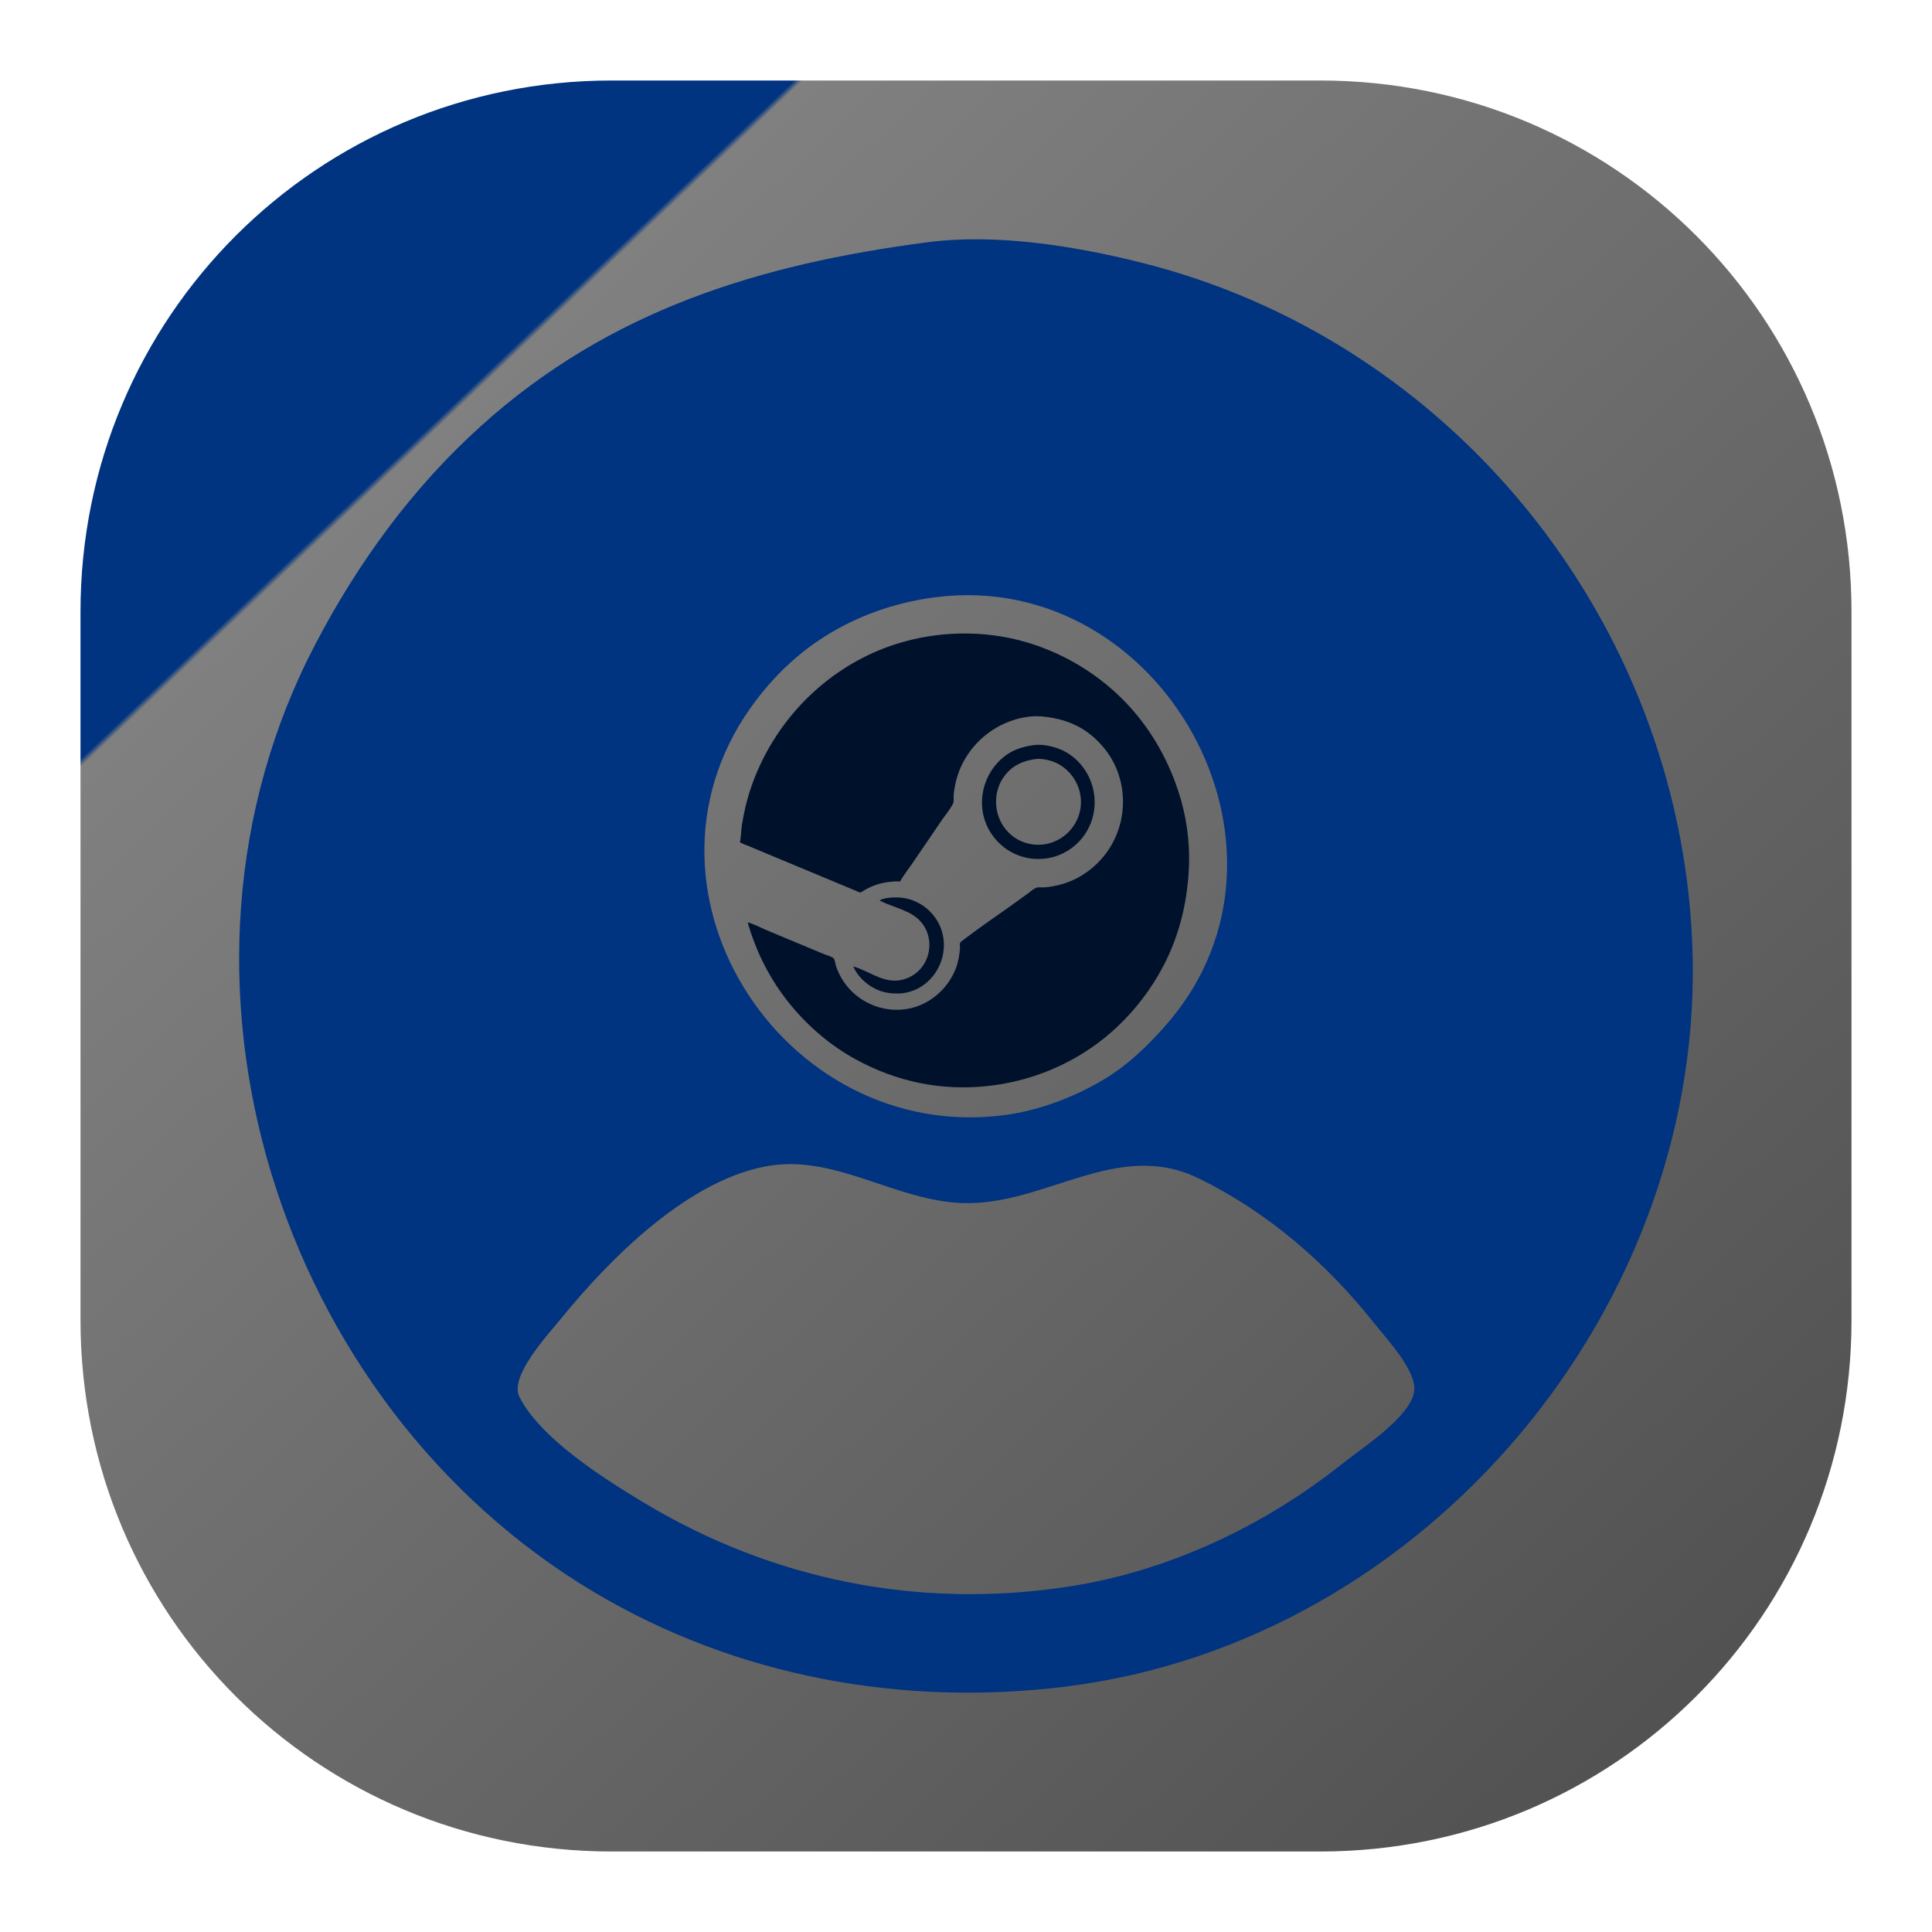
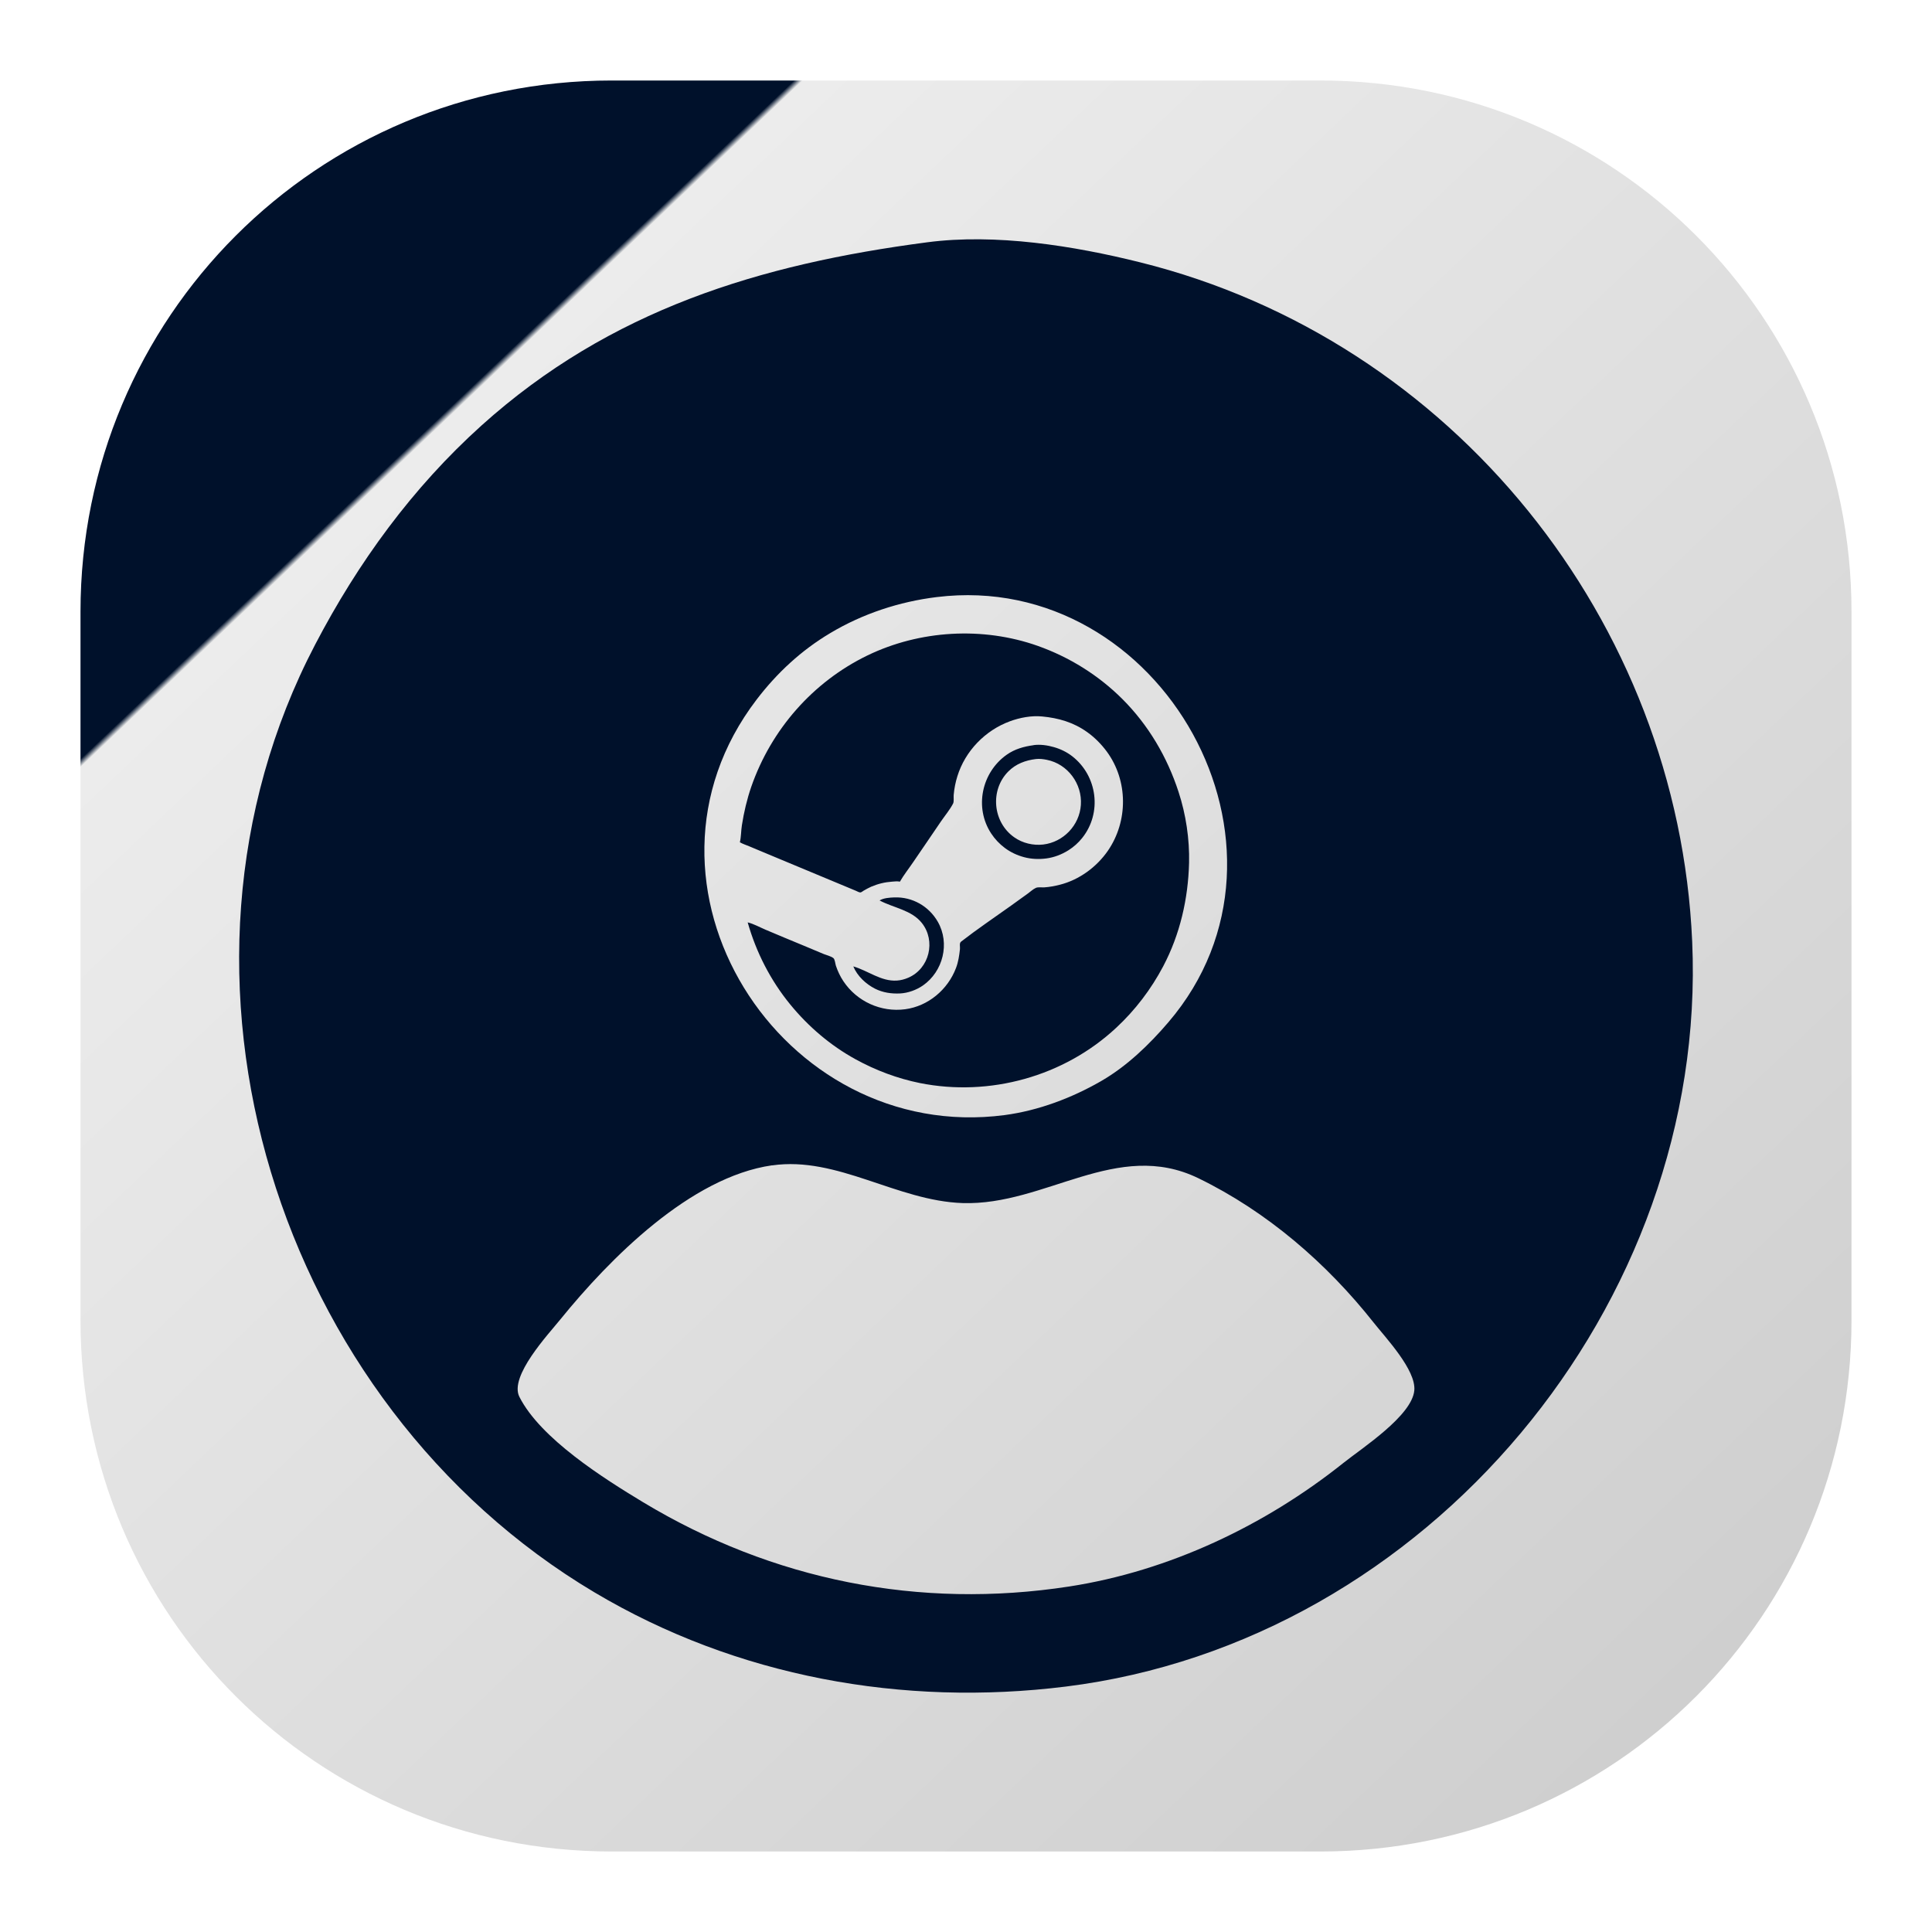
<svg xmlns="http://www.w3.org/2000/svg" version="1.1" id="svg1" width="24" height="24" viewBox="0 0 24 24" xml:space="preserve">
  <defs id="defs1">
    <linearGradient x1="22.188" y1="23.062" x2="5.319" y2="5.324" gradientUnits="userSpaceOnUse" gradientTransform="scale(0.75)" spreadMethod="pad" id="linearGradient3">
-       <stop style="stop-opacity:1;stop-color:#4d4d4d" offset="0" id="stop1" />
-       <stop style="stop-opacity:1;stop-color:#808080" offset="0.997" id="stop2" />
-       <stop style="stop-opacity:1;stop-color:#003380" offset="1" id="stop3" />
+       <stop style="stop-opacity:1;stop-color:#cccccc" offset="0" id="stop1" />
+       <stop style="stop-opacity:1;stop-color:#ececec" offset="0.997" id="stop2" />
+       <stop style="stop-opacity:1;stop-color:#00112b" offset="1" id="stop3" />
    </linearGradient>
  </defs>
  <g id="g1">
    <path id="path3" d="m 5.699,0.75 h 6.602 c 2.742,0 4.949,2.207 4.949,4.949 v 6.602 c 0,2.742 -2.207,4.949 -4.949,4.949 H 5.699 C 2.957,17.25 0.75,15.043 0.75,12.301 V 5.699 C 0.75,2.957 2.957,0.75 5.699,0.75 Z" style="fill:url(#linearGradient3);stroke:none" transform="scale(1.333333)" />
-     <path style="fill:#003380;stroke:none;stroke-width:0.856" d="M 11.517,3.01 C 9.441,3.282 7.579,3.848 5.981,5.286 5.122,6.06 4.448,6.987 3.915,8.007 1.763,12.123 3.444,17.437 7.385,19.781 c 1.766,1.051 3.832,1.422 5.856,1.17 4.491,-0.559 7.978,-4.746 7.78,-9.254 C 20.847,7.715 18.046,4.224 14.164,3.259 13.339,3.053 12.366,2.898 11.517,3.01 m 0.12,4.407 c 2.796,-0.343 4.729,3.119 2.876,5.283 -0.237,0.277 -0.514,0.544 -0.83,0.727 -0.367,0.212 -0.782,0.369 -1.203,0.425 C 9.701,14.217 7.646,10.983 9.4,8.689 9.653,8.358 9.955,8.078 10.313,7.865 10.716,7.624 11.171,7.474 11.637,7.417 M 9.591,14.477 c 0.811,-0.117 1.549,0.441 2.367,0.468 1.029,0.033 1.918,-0.799 2.928,-0.309 0.852,0.414 1.594,1.055 2.179,1.795 0.147,0.186 0.528,0.588 0.504,0.842 -0.03,0.315 -0.647,0.714 -0.878,0.898 -0.977,0.78 -2.167,1.345 -3.409,1.537 -1.86,0.287 -3.685,-0.077 -5.295,-1.048 -0.485,-0.293 -1.273,-0.789 -1.535,-1.308 -0.129,-0.256 0.36,-0.777 0.51,-0.963 0.611,-0.753 1.613,-1.767 2.629,-1.913 z" id="path1" />
+     <path style="fill:#00112b;stroke:none;stroke-width:0.856;fill-opacity:1" d="M 11.517,3.01 C 9.441,3.282 7.579,3.848 5.981,5.286 5.122,6.06 4.448,6.987 3.915,8.007 1.763,12.123 3.444,17.437 7.385,19.781 c 1.766,1.051 3.832,1.422 5.856,1.17 4.491,-0.559 7.978,-4.746 7.78,-9.254 C 20.847,7.715 18.046,4.224 14.164,3.259 13.339,3.053 12.366,2.898 11.517,3.01 m 0.12,4.407 c 2.796,-0.343 4.729,3.119 2.876,5.283 -0.237,0.277 -0.514,0.544 -0.83,0.727 -0.367,0.212 -0.782,0.369 -1.203,0.425 C 9.701,14.217 7.646,10.983 9.4,8.689 9.653,8.358 9.955,8.078 10.313,7.865 10.716,7.624 11.171,7.474 11.637,7.417 M 9.591,14.477 c 0.811,-0.117 1.549,0.441 2.367,0.468 1.029,0.033 1.918,-0.799 2.928,-0.309 0.852,0.414 1.594,1.055 2.179,1.795 0.147,0.186 0.528,0.588 0.504,0.842 -0.03,0.315 -0.647,0.714 -0.878,0.898 -0.977,0.78 -2.167,1.345 -3.409,1.537 -1.86,0.287 -3.685,-0.077 -5.295,-1.048 -0.485,-0.293 -1.273,-0.789 -1.535,-1.308 -0.129,-0.256 0.36,-0.777 0.51,-0.963 0.611,-0.753 1.613,-1.767 2.629,-1.913 z" id="path1" />
    <path style="fill:#00112b;stroke:none;stroke-width:0.519" d="m 9.191,10.463 c 0.036,0.021 0.078,0.034 0.116,0.05 0.076,0.032 0.152,0.063 0.227,0.095 0.218,0.091 0.437,0.182 0.655,0.273 0.114,0.048 0.227,0.095 0.341,0.142 0.034,0.014 0.069,0.028 0.103,0.043 0.016,0.007 0.034,0.018 0.051,0.02 0.015,0.002 0.031,-0.014 0.043,-0.021 0.031,-0.018 0.062,-0.035 0.095,-0.05 0.084,-0.036 0.171,-0.057 0.262,-0.063 0.031,-0.002 0.064,-0.007 0.095,2.42e-4 0.048,-0.084 0.11,-0.161 0.164,-0.241 0.115,-0.169 0.231,-0.337 0.345,-0.506 0.05,-0.073 0.11,-0.144 0.151,-0.222 0.014,-0.027 0.005,-0.078 0.008,-0.108 0.007,-0.079 0.022,-0.157 0.046,-0.233 0.097,-0.313 0.345,-0.569 0.652,-0.682 0.125,-0.046 0.269,-0.073 0.401,-0.06 0.203,0.019 0.39,0.073 0.559,0.194 0.094,0.067 0.175,0.149 0.244,0.242 0.266,0.362 0.266,0.866 0.013,1.233 -0.14,0.202 -0.355,0.36 -0.595,0.421 -0.064,0.016 -0.129,0.029 -0.195,0.033 -0.03,0.002 -0.075,-0.006 -0.103,0.006 -0.035,0.015 -0.069,0.048 -0.1,0.07 -0.07,0.05 -0.139,0.1 -0.208,0.15 -0.207,0.148 -0.421,0.292 -0.622,0.448 -0.025,0.019 -0.011,0.064 -0.014,0.092 -0.009,0.081 -0.02,0.159 -0.049,0.235 -0.101,0.268 -0.345,0.475 -0.632,0.513 -0.3,0.04 -0.599,-0.096 -0.767,-0.348 -0.04,-0.06 -0.07,-0.124 -0.093,-0.192 -0.008,-0.023 -0.012,-0.08 -0.031,-0.095 -0.03,-0.024 -0.083,-0.036 -0.118,-0.05 -0.082,-0.034 -0.164,-0.069 -0.246,-0.103 -0.16,-0.065 -0.319,-0.133 -0.479,-0.2 -0.071,-0.03 -0.147,-0.073 -0.222,-0.091 0.105,0.371 0.284,0.721 0.529,1.02 0.224,0.274 0.499,0.509 0.81,0.68 0.251,0.138 0.52,0.239 0.801,0.296 0.866,0.173 1.789,-0.082 2.437,-0.686 0.237,-0.22 0.434,-0.479 0.585,-0.765 0.209,-0.397 0.31,-0.839 0.321,-1.285 0.007,-0.294 -0.039,-0.602 -0.131,-0.882 -0.141,-0.433 -0.374,-0.829 -0.697,-1.152 -0.296,-0.296 -0.658,-0.521 -1.052,-0.661 C 12.209,7.782 11.427,7.827 10.776,8.142 10.097,8.471 9.579,9.064 9.332,9.775 9.279,9.93 9.241,10.09 9.216,10.252 c -0.011,0.069 -0.009,0.144 -0.025,0.211 M 12.84,9.257 c -0.12,0.016 -0.235,0.048 -0.335,0.119 -0.311,0.22 -0.404,0.656 -0.192,0.978 0.046,0.07 0.103,0.13 0.17,0.18 0.071,0.053 0.152,0.091 0.238,0.114 0.089,0.024 0.184,0.028 0.276,0.016 0.098,-0.013 0.192,-0.049 0.276,-0.102 0.065,-0.041 0.122,-0.092 0.17,-0.152 0.25,-0.312 0.19,-0.772 -0.124,-1.016 -0.067,-0.052 -0.146,-0.09 -0.227,-0.113 -0.079,-0.023 -0.17,-0.036 -0.252,-0.025 m 0.03,0.173 c 0.044,-0.005 0.092,0.001 0.135,0.01 0.259,0.052 0.44,0.298 0.422,0.56 -0.017,0.253 -0.217,0.462 -0.468,0.492 -0.062,0.007 -0.126,0.003 -0.187,-0.012 -0.062,-0.015 -0.121,-0.041 -0.173,-0.078 -0.267,-0.187 -0.304,-0.586 -0.073,-0.818 0.095,-0.095 0.213,-0.138 0.343,-0.154 m -1.942,1.757 c 0.172,0.092 0.396,0.118 0.524,0.279 0.178,0.223 0.095,0.568 -0.169,0.681 -0.044,0.019 -0.092,0.032 -0.141,0.035 -0.196,0.013 -0.36,-0.124 -0.541,-0.176 0.05,0.12 0.156,0.219 0.27,0.277 0.098,0.049 0.203,0.064 0.311,0.059 0.099,-0.005 0.203,-0.043 0.284,-0.099 0.25,-0.174 0.338,-0.523 0.185,-0.791 -0.111,-0.194 -0.316,-0.311 -0.54,-0.303 -0.057,0.002 -0.135,0.007 -0.184,0.038 z" id="path2" />
  </g>
</svg>
